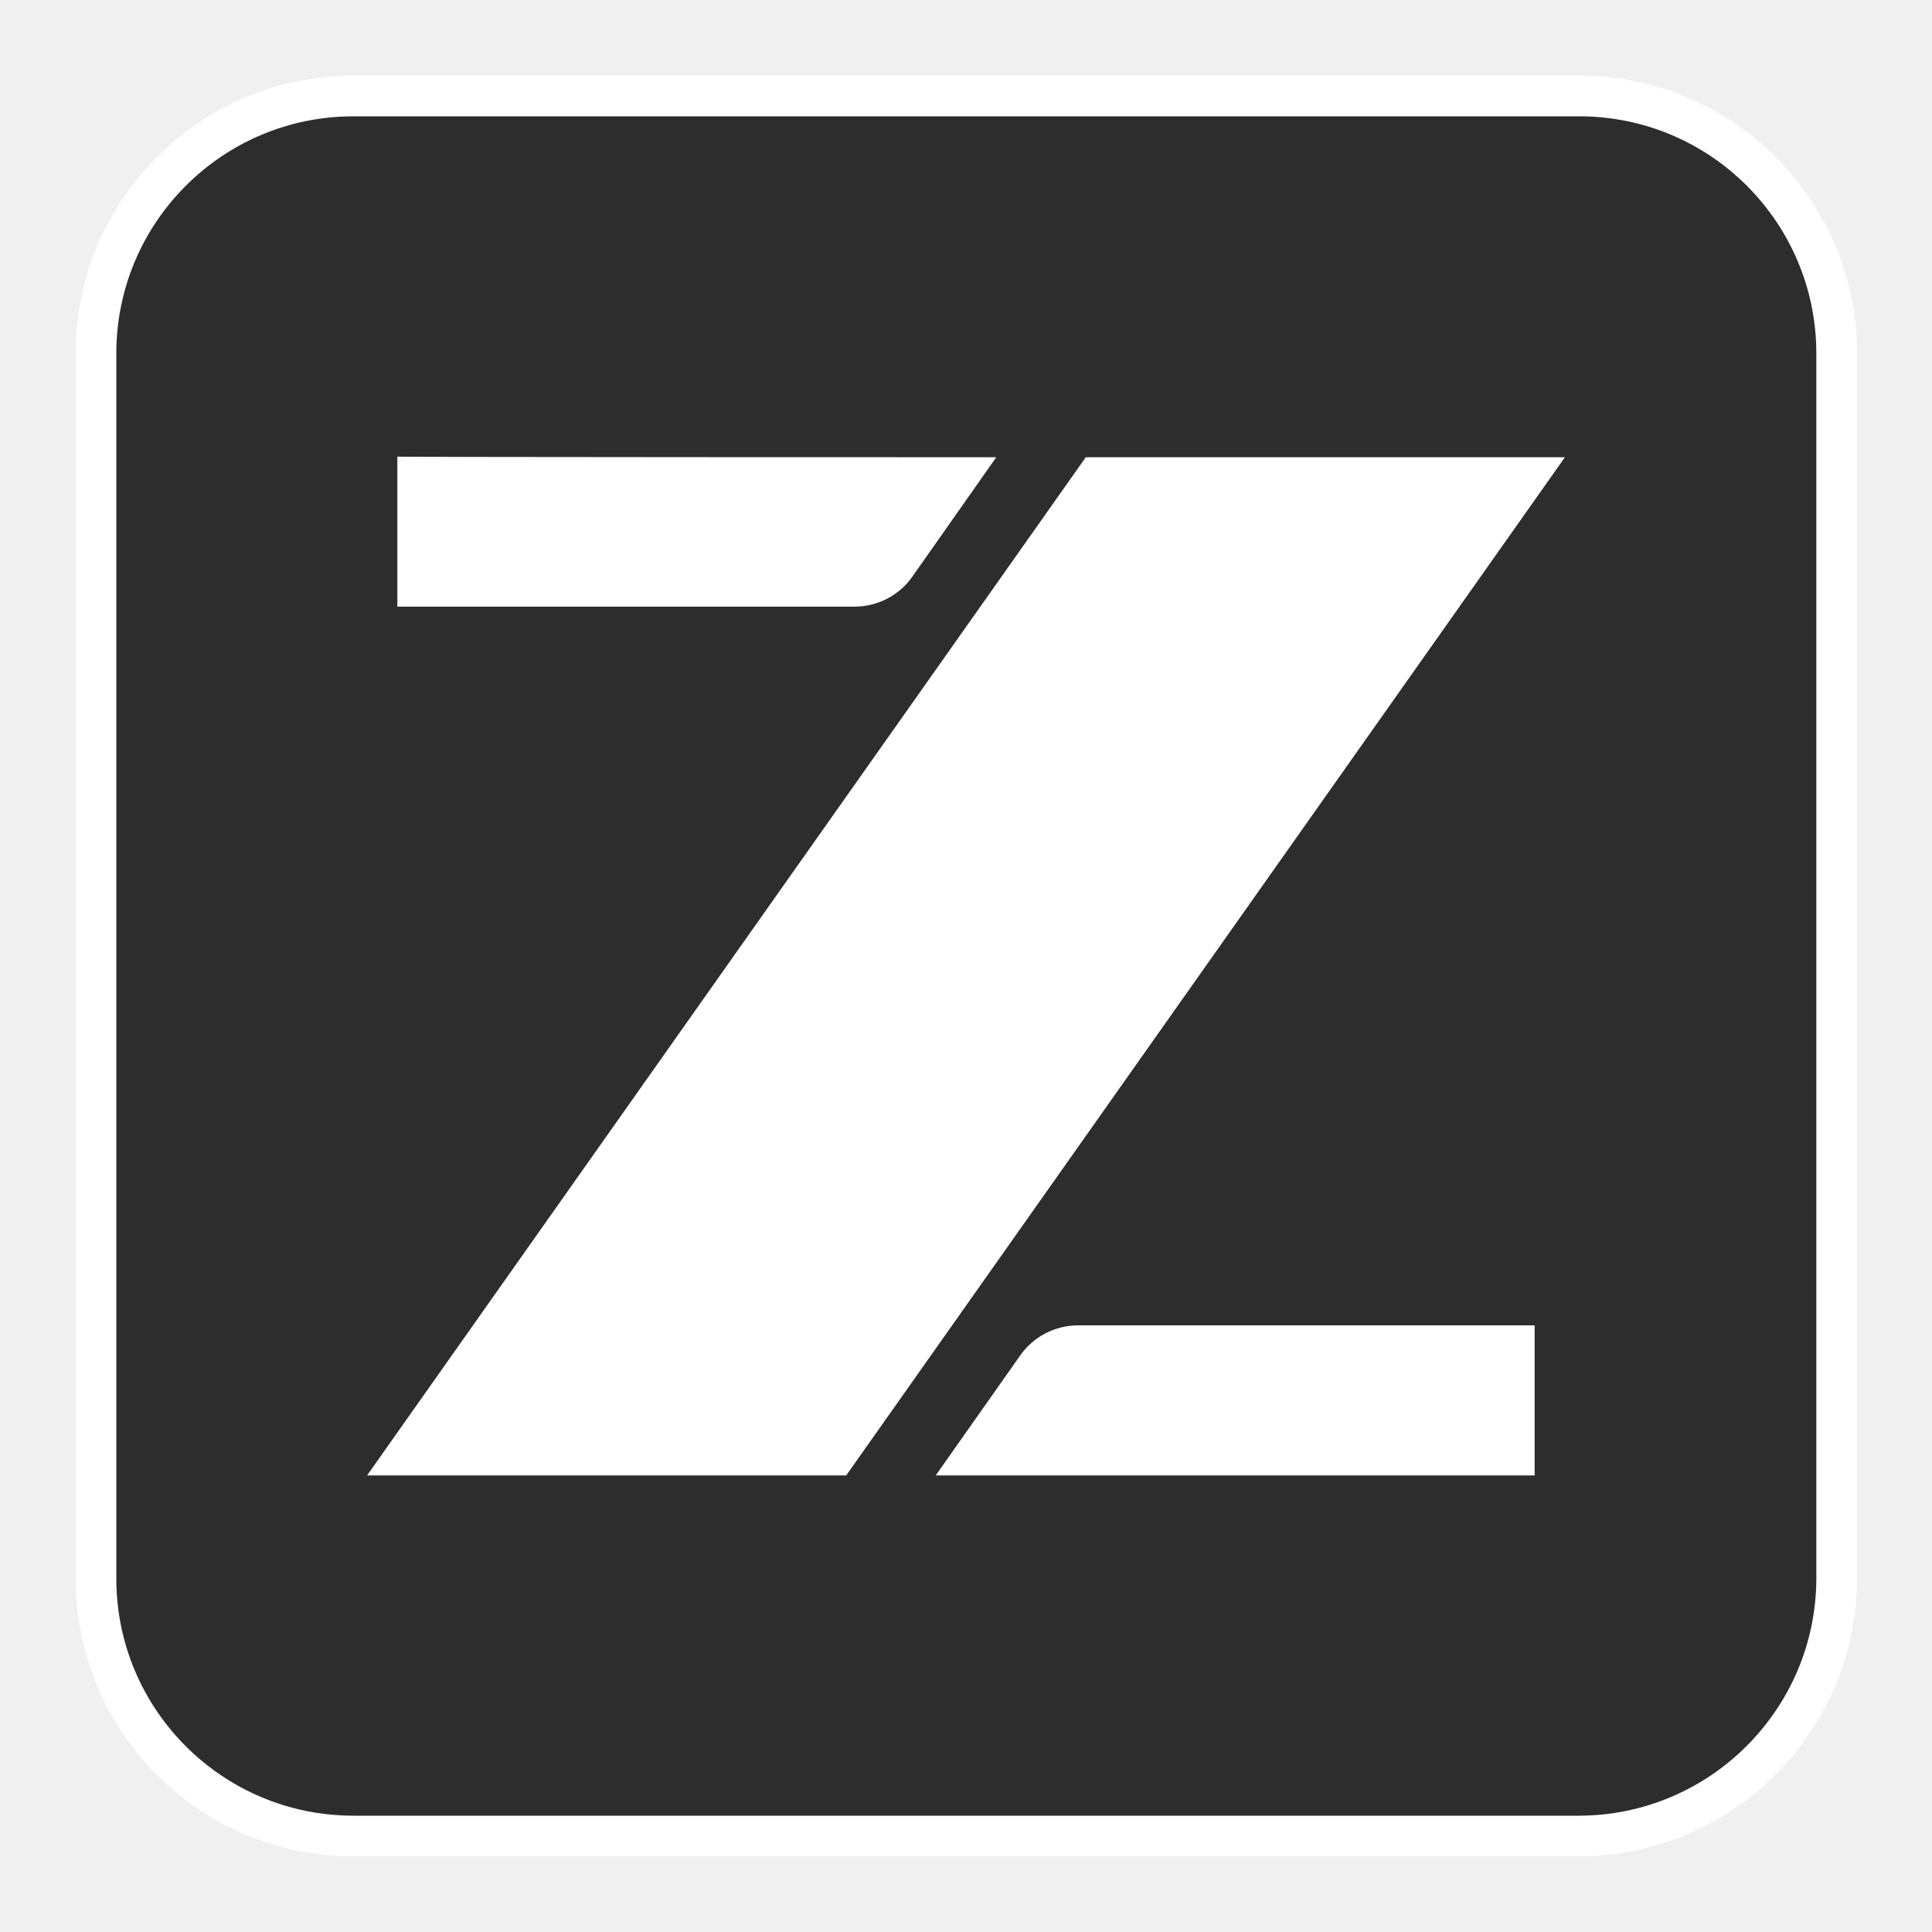
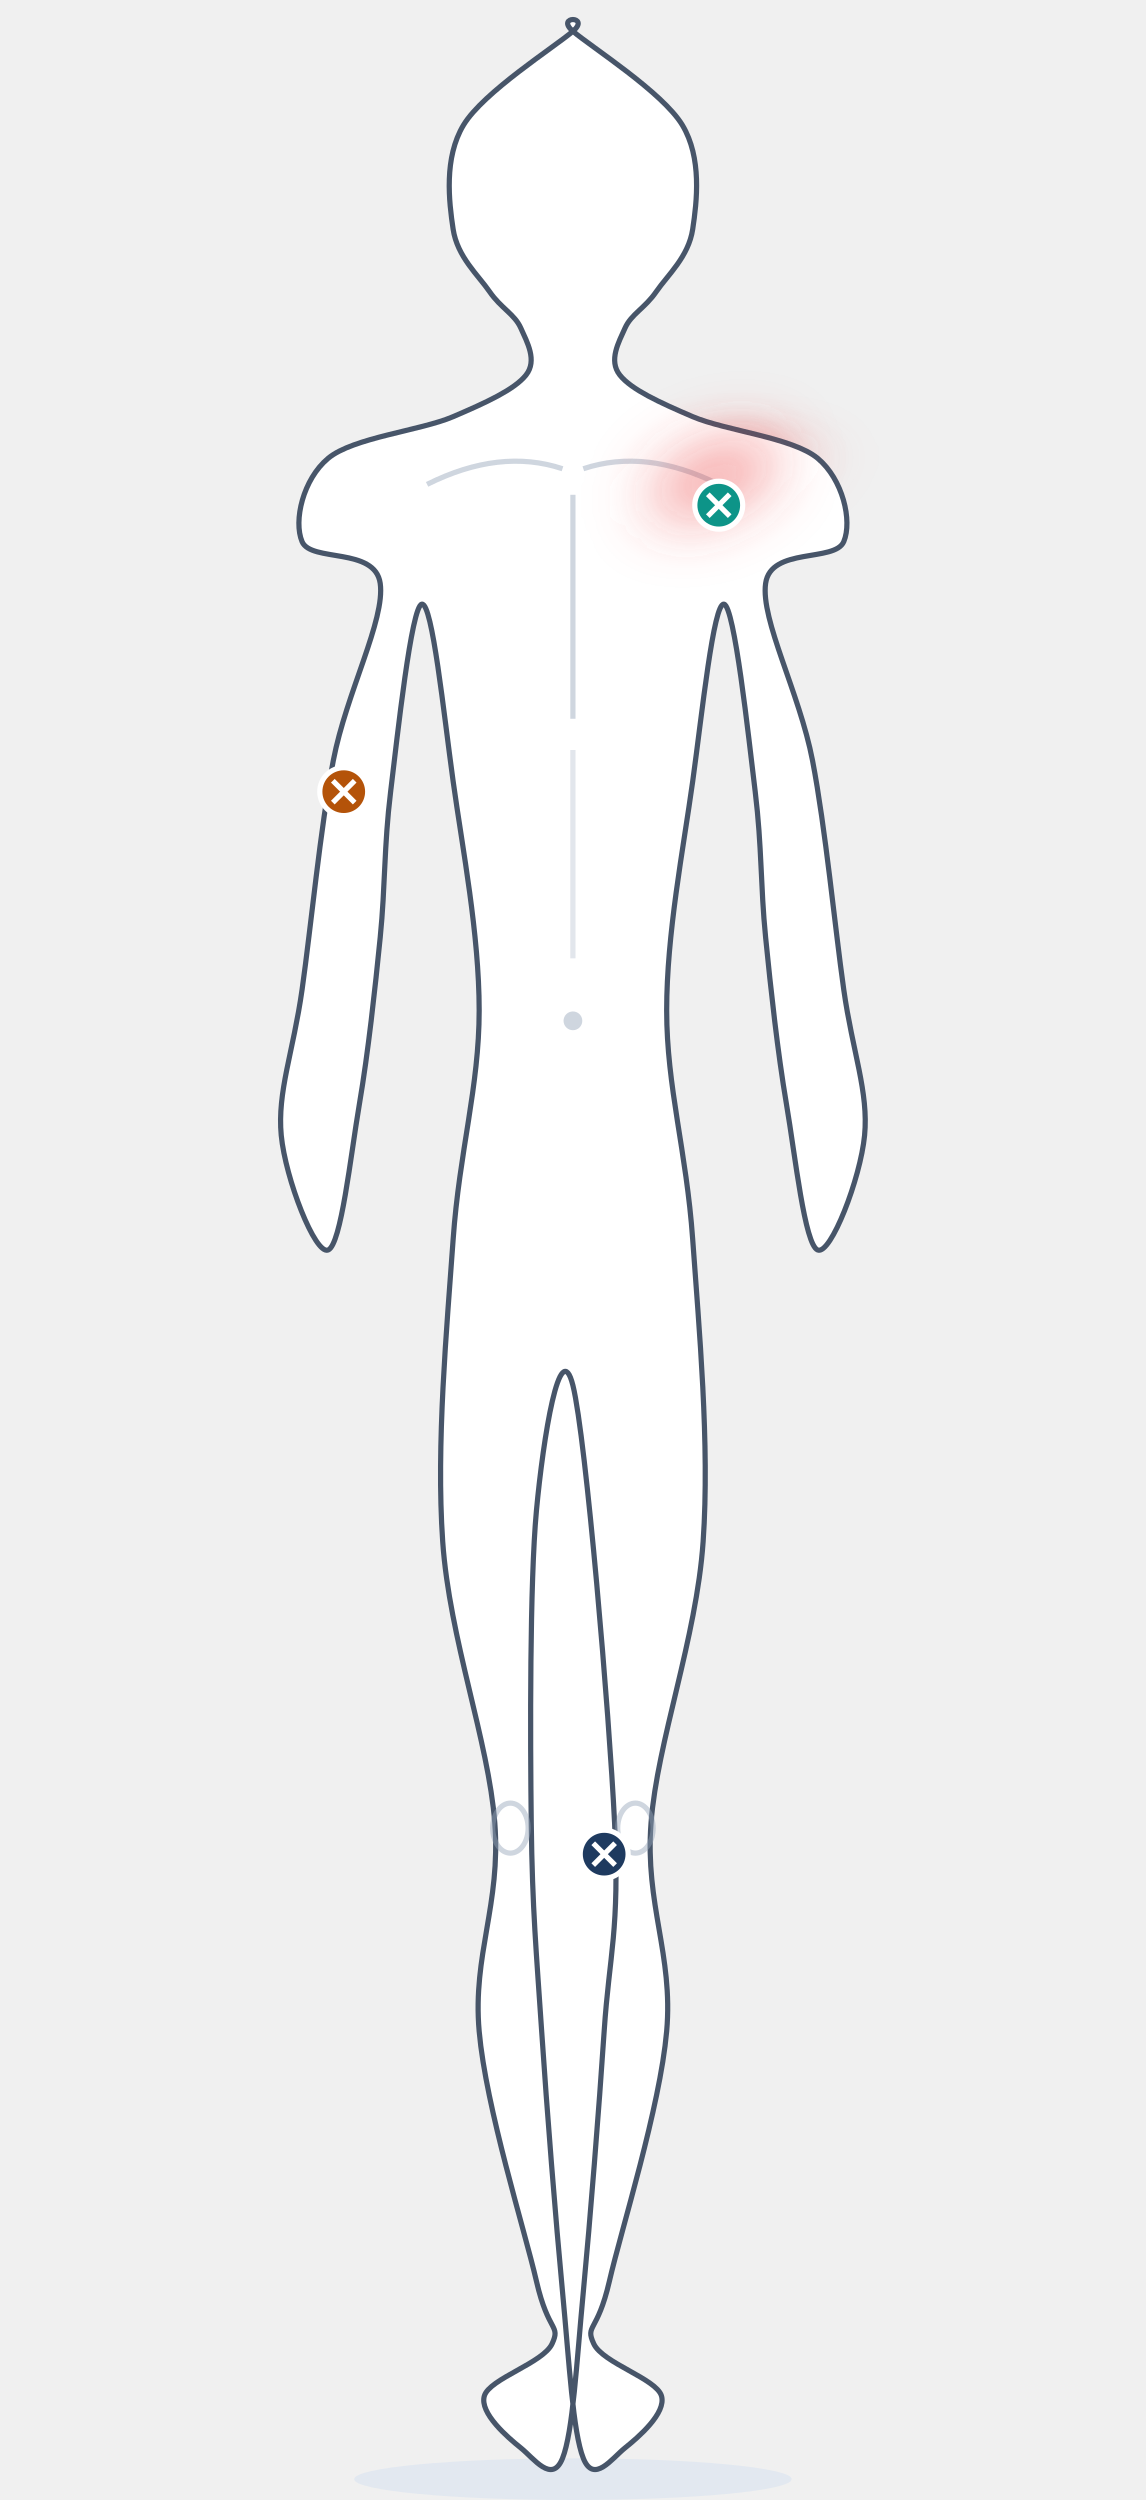
- <svg xmlns="http://www.w3.org/2000/svg" version="1.1" x="0px" y="0px" viewBox="0 0 30 30" style="enable-background:new 0 0 30 30;" xml:space="preserve">
+ <svg xmlns="http://www.w3.org/2000/svg" viewBox="0 0 220 480" role="img" aria-labelledby="logoTitle logoDesc">
  <defs>
-     <style type="text/css">
-     .st194{fill:#2D2D2D;stroke:#FFFFFF;stroke-width:0.632;stroke-miterlimit:10;}
-     .st23{fill:#FFFFFF;}
- 
-     .z-breathe {
-       animation: breathe 2.5s ease-in-out infinite;
-     }
- 
-     @keyframes breathe {
-       0%, 100% { opacity: 0.7; }
-       50% { opacity: 1; }
-     }
-   </style>
+     <filter id="blur" x="-60%" y="-60%" width="220%" height="220%">
+       <feGaussianBlur stdDeviation="5.5" />
+     </filter>
  </defs>
+   <ellipse cx="110" cy="476" rx="42" ry="4" fill="#e2e8f0" />
+   <ellipse cx="137" cy="92" rx="17" ry="9.5" fill="#ef4444" opacity="0.28" filter="url(#blur)" transform="rotate(-24 137 92)" />
+   <path d="M 110.0 6.0 C 113.5 9.0, 127.2 17.7, 131.0 24.0 C 134.8 30.3, 133.8 38.7, 133.0 44.0 C 132.2 49.3, 128.2 52.8, 126.0 56.0 C 123.8 59.2, 121.2 60.3, 120.0 63.0 C 118.8 65.7, 116.8 69.2, 119.0 72.0 C 121.2 74.8, 126.7 77.3, 133.0 80.0 C 139.3 82.7, 152.2 84.0, 157.0 88.0 C 161.8 92.0, 163.7 100.0, 162.0 104.0 C 160.3 108.0, 148.0 105.0, 147.0 112.0 C 146.0 119.0, 153.5 133.0, 156.0 146.0 C 158.5 159.0, 160.3 178.0, 162.0 190.0 C 163.7 202.0, 166.8 209.7, 166.0 218.0 C 165.2 226.3, 159.5 241.0, 157.0 240.0 C 154.5 239.0, 152.7 222.0, 151.0 212.0 C 149.3 202.0, 148.0 190.0, 147.0 180.0 C 146.0 170.0, 146.3 162.7, 145.0 152.0 C 143.7 141.3, 141.0 116.3, 139.0 116.0 C 137.0 115.7, 134.8 137.0, 133.0 150.0 C 131.2 163.0, 128.0 179.3, 128.0 194.0 C 128.0 208.7, 131.8 221.0, 133.0 238.0 C 134.2 255.0, 136.3 277.3, 135.0 296.0 C 133.7 314.7, 126.2 334.3, 125.0 350.0 C 123.8 365.7, 129.3 375.3, 128.0 390.0 C 126.7 404.7, 119.3 428.0, 117.0 438.0 C 114.7 448.0, 112.3 446.3, 114.0 450.0 C 115.7 453.7, 126.0 456.7, 127.0 460.0 C 128.0 463.3, 122.5 468.0, 120.0 470.0 C 117.5 472.0, 114.0 477.0, 112.0 472.0 C 110.0 467.0, 109.3 453.7, 108.0 440.0 C 106.7 426.3, 105.0 405.0, 104.0 390.0 C 103.0 375.0, 102.2 366.7, 102.0 350.0 C 101.8 333.3, 101.7 304.0, 103.0 290.0 C 104.3 276.0, 107.5 256.0, 110.0 266.0 C 112.5 276.0, 117.0 329.3, 118.0 350.0 C 119.0 370.7, 117.0 375.0, 116.0 390.0 C 115.0 405.0, 113.3 426.3, 112.0 440.0 C 110.7 453.7, 110.0 467.0, 108.0 472.0 C 106.0 477.0, 102.5 472.0, 100.0 470.0 C 97.5 468.0, 92.0 463.3, 93.0 460.0 C 94.0 456.7, 104.3 453.7, 106.0 450.0 C 107.7 446.3, 105.3 448.0, 103.0 438.0 C 100.7 428.0, 93.3 404.7, 92.0 390.0 C 90.7 375.3, 96.2 365.7, 95.0 350.0 C 93.8 334.3, 86.3 314.7, 85.0 296.0 C 83.7 277.3, 85.8 255.0, 87.0 238.0 C 88.2 221.0, 92.0 208.7, 92.0 194.0 C 92.0 179.3, 88.8 163.0, 87.0 150.0 C 85.2 137.0, 83.0 115.7, 81.0 116.0 C 79.0 116.3, 76.3 141.3, 75.0 152.0 C 73.7 162.7, 74.0 170.0, 73.0 180.0 C 72.0 190.0, 70.7 202.0, 69.0 212.0 C 67.3 222.0, 65.5 239.0, 63.0 240.0 C 60.5 241.0, 54.8 226.3, 54.0 218.0 C 53.2 209.7, 56.3 202.0, 58.0 190.0 C 59.7 178.0, 61.5 159.0, 64.0 146.0 C 66.5 133.0, 74.0 119.0, 73.0 112.0 C 72.0 105.0, 59.7 108.0, 58.0 104.0 C 56.3 100.0, 58.2 92.0, 63.0 88.0 C 67.8 84.0, 80.7 82.7, 87.0 80.0 C 93.3 77.3, 98.8 74.8, 101.0 72.0 C 103.2 69.2, 101.2 65.7, 100.0 63.0 C 98.8 60.3, 96.2 59.2, 94.0 56.0 C 91.8 52.8, 87.8 49.3, 87.0 44.0 C 86.2 38.7, 85.2 30.3, 89.0 24.0 C 92.8 17.7, 106.5 9.0, 110.0 6.0 C 113.5 3.0, 106.5 3.0, 110.0 6.0 Z" fill="#ffffff" stroke="#475569" strokeWidth="1.4" />
+   <g stroke="#94a3b8" strokeWidth="1" fill="none" opacity="0.45" strokeLinecap="round">
+     <path d="M 82,93 Q 96,86 108,90" />
+     <path d="M 138,93 Q 124,86 112,90" />
+     <line x1="110" y1="95" x2="110" y2="138" />
+     <line x1="110" y1="144" x2="110" y2="184" opacity="0.6" />
+     <circle cx="110" cy="196" r="1.8" fill="#94a3b8" stroke="none" />
+     <ellipse cx="98" cy="351" rx="3.4" ry="4.8" />
+     <ellipse cx="122" cy="351" rx="3.4" ry="4.8" />
+   </g>
+   <g filter="url(#blur)" opacity="0.85">
+     <ellipse cx="137" cy="92" rx="15" ry="7.5" fill="#ef4444" opacity="0.34" transform="rotate(-24 137 92)" />
+     <ellipse cx="137" cy="92" rx="9.3" ry="4.7" fill="#dc2626" opacity="0.3" transform="rotate(-24 137 92)" />
+   </g>
  <g>
-     <path class="st194" d="M24.51,28.51H5.49c-2.21,0-4-1.79-4-4V5.49c0-2.21,1.79-4,4-4h19.03c2.21,0,4,1.79,4,4v19.03     C28.51,26.72,26.72,28.51,24.51,28.51z" />
-     <g class="z-breathe">
-       <path class="st23" d="M15.47,7.1l-1.3,1.85c-0.2,0.29-0.54,0.47-0.9,0.47h-7.1V7.09C6.16,7.1,15.47,7.1,15.47,7.1z" />
-       <polygon class="st23" points="24.3,7.1 13.14,22.91 5.7,22.91 16.86,7.1" />
-       <path class="st23" d="M14.53,22.91l1.31-1.86c0.2-0.29,0.54-0.47,0.9-0.47h7.09v2.33H14.53z" />
-     </g>
+     <circle cx="138" cy="97" r="4.6" fill="#0D9488" stroke="#ffffff" strokeWidth="1.4" />
+     <line x1="135.9" y1="94.9" x2="140.1" y2="99.1" stroke="#ffffff" strokeWidth="1.1" />
+     <line x1="135.9" y1="99.1" x2="140.1" y2="94.9" stroke="#ffffff" strokeWidth="1.1" />
+   </g>
+   <g>
+     <circle cx="66" cy="152" r="4.6" fill="#B45309" stroke="#ffffff" strokeWidth="1.4" />
+     <line x1="63.9" y1="149.9" x2="68.1" y2="154.1" stroke="#ffffff" strokeWidth="1.1" />
+     <line x1="63.9" y1="154.1" x2="68.1" y2="149.9" stroke="#ffffff" strokeWidth="1.1" />
+   </g>
+   <g>
+     <circle cx="116" cy="356" r="4.6" fill="#1E3A5F" stroke="#ffffff" strokeWidth="1.4" />
+     <line x1="113.9" y1="353.9" x2="118.1" y2="358.1" stroke="#ffffff" strokeWidth="1.1" />
+     <line x1="113.9" y1="358.1" x2="118.1" y2="353.9" stroke="#ffffff" strokeWidth="1.1" />
  </g>
</svg>
